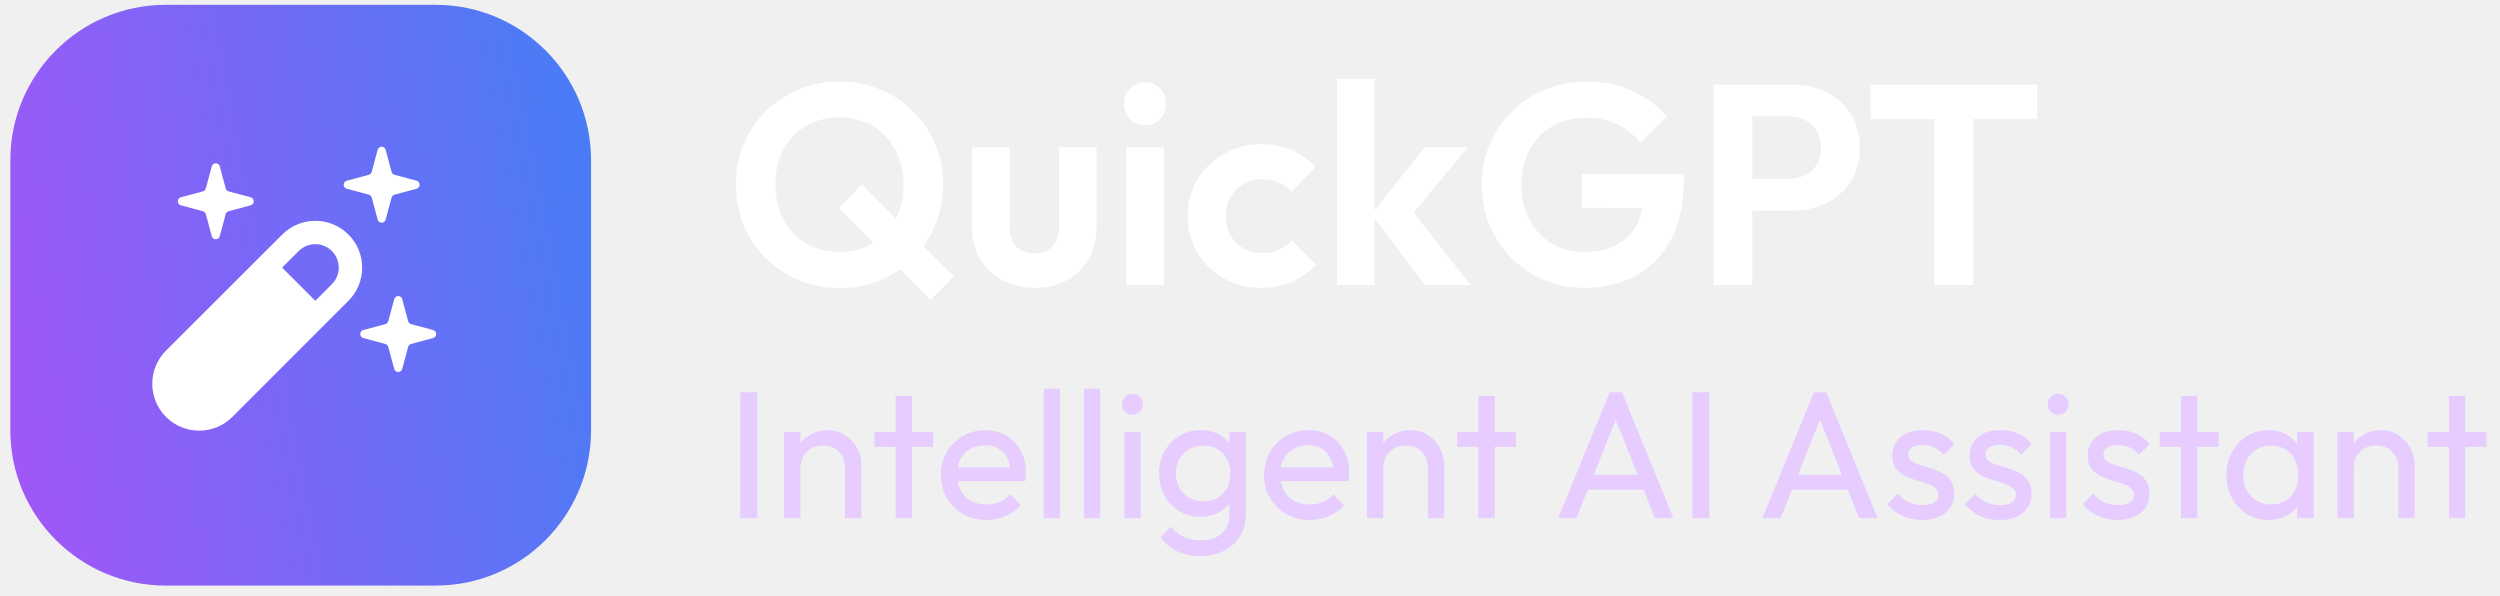
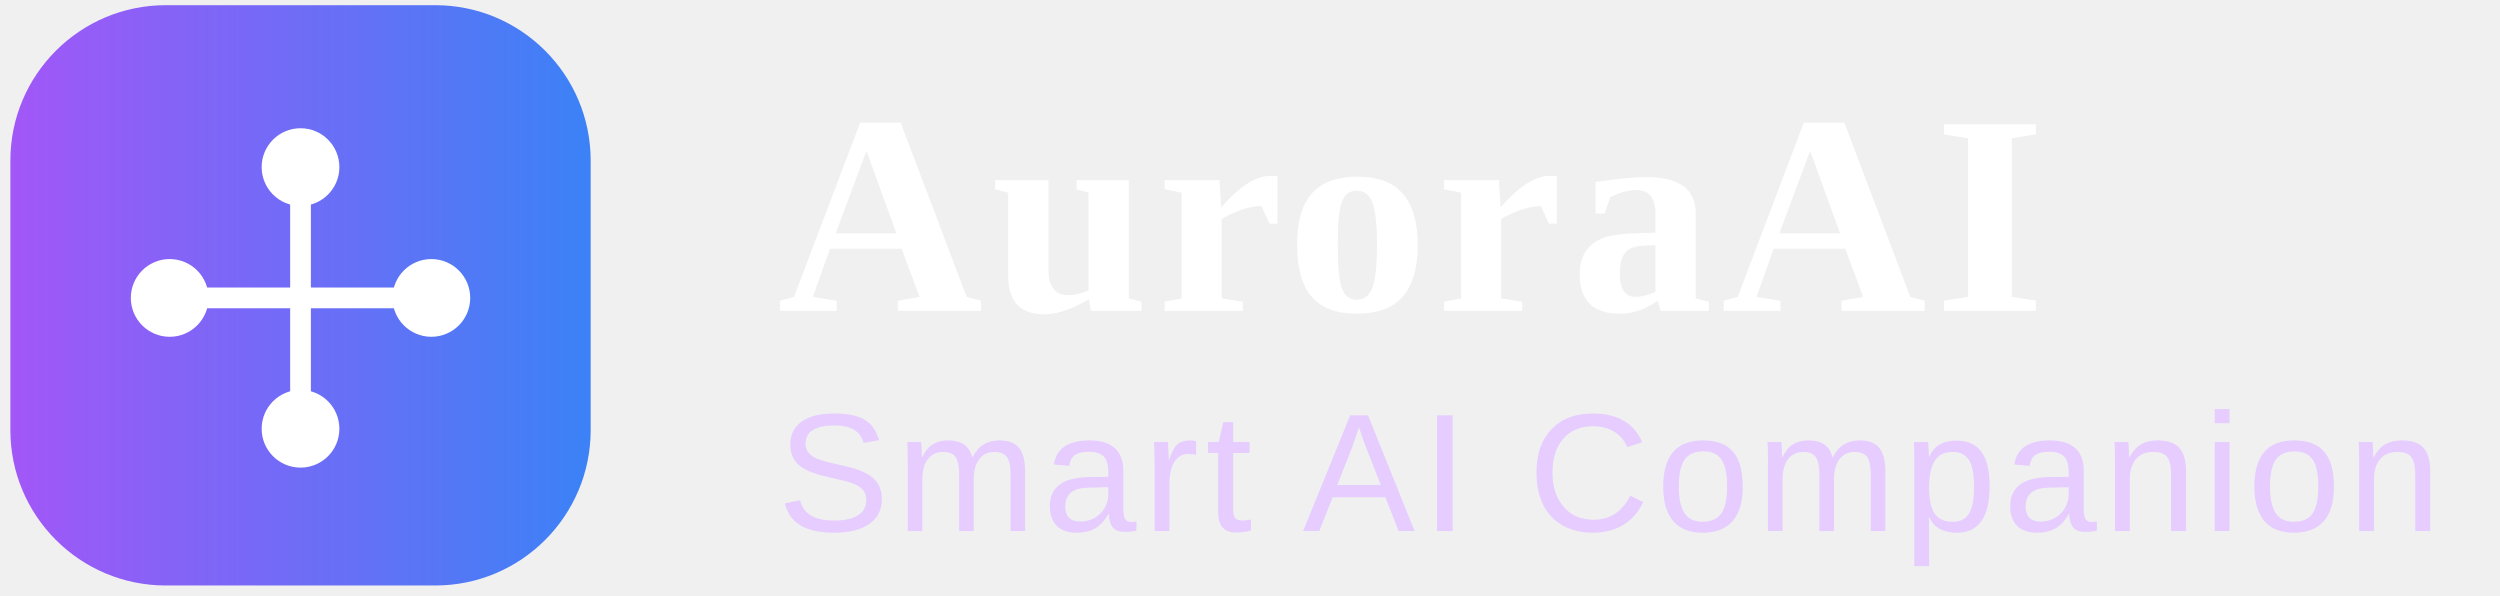
<svg xmlns="http://www.w3.org/2000/svg" width="193" height="46" viewBox="0 0 193 46" fill="none">
-   <path d="M64.844 22.242C63.715 22.242 62.659 22.037 61.676 21.626C60.708 21.215 59.857 20.651 59.124 19.932C58.391 19.199 57.819 18.348 57.408 17.38C57.012 16.397 56.814 15.349 56.814 14.234C56.814 13.119 57.012 12.085 57.408 11.132C57.819 10.164 58.383 9.321 59.102 8.602C59.835 7.869 60.686 7.304 61.654 6.908C62.622 6.497 63.671 6.292 64.8 6.292C65.929 6.292 66.978 6.497 67.946 6.908C68.914 7.304 69.765 7.869 70.498 8.602C71.231 9.321 71.796 10.164 72.192 11.132C72.603 12.1 72.808 13.141 72.808 14.256C72.808 15.371 72.603 16.412 72.192 17.38C71.796 18.348 71.231 19.199 70.498 19.932C69.779 20.651 68.936 21.215 67.968 21.626C67 22.037 65.959 22.242 64.844 22.242ZM71.818 23.144L64.734 16.06L66.538 14.234L73.644 21.34L71.818 23.144ZM64.8 19.448C65.783 19.448 66.641 19.228 67.374 18.788C68.122 18.348 68.701 17.739 69.112 16.962C69.537 16.185 69.75 15.275 69.75 14.234C69.75 13.471 69.625 12.775 69.376 12.144C69.141 11.513 68.804 10.971 68.364 10.516C67.924 10.047 67.403 9.687 66.802 9.438C66.201 9.189 65.533 9.064 64.8 9.064C63.832 9.064 62.974 9.284 62.226 9.724C61.493 10.149 60.913 10.751 60.488 11.528C60.077 12.305 59.872 13.207 59.872 14.234C59.872 15.011 59.989 15.723 60.224 16.368C60.473 17.013 60.811 17.563 61.236 18.018C61.676 18.473 62.197 18.825 62.798 19.074C63.414 19.323 64.081 19.448 64.8 19.448ZM79.855 22.22C78.916 22.22 78.08 22.022 77.347 21.626C76.628 21.23 76.064 20.68 75.653 19.976C75.242 19.272 75.037 18.458 75.037 17.534V11.374H77.941V17.468C77.941 17.908 78.014 18.289 78.161 18.612C78.308 18.92 78.528 19.155 78.821 19.316C79.114 19.477 79.459 19.558 79.855 19.558C80.456 19.558 80.925 19.375 81.263 19.008C81.6 18.641 81.769 18.128 81.769 17.468V11.374H84.651V17.534C84.651 18.473 84.445 19.294 84.035 19.998C83.639 20.702 83.074 21.252 82.341 21.648C81.622 22.029 80.793 22.22 79.855 22.22ZM86.946 22V11.374H89.85V22L86.946 22ZM88.398 9.658C87.929 9.658 87.54 9.504 87.232 9.196C86.924 8.873 86.77 8.477 86.77 8.008C86.77 7.553 86.924 7.165 87.232 6.842C87.54 6.519 87.929 6.358 88.398 6.358C88.882 6.358 89.271 6.519 89.564 6.842C89.872 7.165 90.026 7.553 90.026 8.008C90.026 8.477 89.872 8.873 89.564 9.196C89.271 9.504 88.882 9.658 88.398 9.658ZM97.419 22.22C96.334 22.22 95.358 21.978 94.493 21.494C93.628 21.01 92.946 20.35 92.447 19.514C91.948 18.678 91.699 17.739 91.699 16.698C91.699 15.642 91.948 14.696 92.447 13.86C92.946 13.024 93.628 12.364 94.493 11.88C95.373 11.381 96.348 11.132 97.419 11.132C98.255 11.132 99.025 11.286 99.729 11.594C100.433 11.902 101.042 12.342 101.555 12.914L99.707 14.784C99.428 14.476 99.091 14.241 98.695 14.08C98.314 13.919 97.888 13.838 97.419 13.838C96.891 13.838 96.414 13.963 95.989 14.212C95.578 14.447 95.248 14.777 94.999 15.202C94.764 15.613 94.647 16.104 94.647 16.676C94.647 17.233 94.764 17.732 94.999 18.172C95.248 18.597 95.578 18.935 95.989 19.184C96.414 19.419 96.891 19.536 97.419 19.536C97.903 19.536 98.336 19.455 98.717 19.294C99.113 19.118 99.45 18.869 99.729 18.546L101.599 20.416C101.056 21.003 100.433 21.45 99.729 21.758C99.025 22.066 98.255 22.22 97.419 22.22ZM110.007 22L105.893 16.522L109.985 11.374H113.307L108.511 17.182L108.621 15.774L113.527 22H110.007ZM103.231 22V6.094H106.113V22H103.231ZM122.312 22.22C121.212 22.22 120.178 22.022 119.21 21.626C118.257 21.215 117.413 20.643 116.68 19.91C115.961 19.177 115.397 18.333 114.986 17.38C114.59 16.412 114.392 15.371 114.392 14.256C114.392 13.127 114.597 12.085 115.008 11.132C115.419 10.164 115.991 9.321 116.724 8.602C117.457 7.869 118.315 7.304 119.298 6.908C120.281 6.497 121.344 6.292 122.488 6.292C123.764 6.292 124.937 6.534 126.008 7.018C127.079 7.487 127.966 8.155 128.67 9.02L126.646 11.044C126.162 10.413 125.561 9.929 124.842 9.592C124.123 9.255 123.331 9.086 122.466 9.086C121.483 9.086 120.611 9.306 119.848 9.746C119.1 10.171 118.513 10.773 118.088 11.55C117.663 12.313 117.45 13.207 117.45 14.234C117.45 15.261 117.655 16.17 118.066 16.962C118.491 17.739 119.063 18.348 119.782 18.788C120.515 19.228 121.351 19.448 122.29 19.448C123.258 19.448 124.087 19.272 124.776 18.92C125.465 18.553 125.993 18.025 126.36 17.336C126.727 16.632 126.91 15.774 126.91 14.762L128.868 16.104L122.114 16.038V13.442H129.99V13.86C129.99 15.708 129.66 17.255 129 18.502C128.34 19.734 127.431 20.665 126.272 21.296C125.128 21.912 123.808 22.22 122.312 22.22ZM134.485 16.258V13.816L138.071 13.816C138.541 13.816 138.966 13.721 139.347 13.53C139.729 13.339 140.029 13.068 140.249 12.716C140.469 12.349 140.579 11.909 140.579 11.396C140.579 10.897 140.469 10.465 140.249 10.098C140.029 9.731 139.729 9.453 139.347 9.262C138.966 9.071 138.541 8.976 138.071 8.976L134.485 8.976V6.534H138.379C139.362 6.534 140.242 6.732 141.019 7.128C141.811 7.524 142.435 8.089 142.889 8.822C143.344 9.541 143.571 10.399 143.571 11.396C143.571 12.393 143.344 13.259 142.889 13.992C142.435 14.711 141.811 15.268 141.019 15.664C140.242 16.06 139.362 16.258 138.379 16.258H134.485ZM132.285 22V6.534H135.277V22H132.285ZM149.326 22V6.864H152.34V22L149.326 22ZM144.398 9.196V6.534H157.268V9.196H144.398Z" fill="white" />
-   <path d="M57.148 40V30.284H58.464V40H57.148ZM65.237 40V36.122C65.237 35.618 65.079 35.203 64.761 34.876C64.444 34.549 64.033 34.386 63.529 34.386C63.193 34.386 62.895 34.461 62.633 34.61C62.372 34.759 62.167 34.965 62.017 35.226C61.868 35.487 61.793 35.786 61.793 36.122L61.275 35.828C61.275 35.324 61.387 34.876 61.611 34.484C61.835 34.092 62.148 33.784 62.549 33.56C62.951 33.327 63.403 33.21 63.907 33.21C64.411 33.21 64.855 33.336 65.237 33.588C65.629 33.84 65.937 34.171 66.161 34.582C66.385 34.983 66.497 35.413 66.497 35.87V40H65.237ZM60.533 40V33.35H61.793V40H60.533ZM69.143 40V30.564H70.403V40H69.143ZM67.505 34.498V33.35H72.041V34.498H67.505ZM76.15 40.14C75.488 40.14 74.891 39.991 74.359 39.692C73.826 39.384 73.406 38.969 73.099 38.446C72.79 37.923 72.636 37.331 72.636 36.668C72.636 36.015 72.786 35.427 73.085 34.904C73.392 34.381 73.803 33.971 74.317 33.672C74.839 33.364 75.422 33.21 76.067 33.21C76.683 33.21 77.224 33.35 77.691 33.63C78.166 33.91 78.535 34.297 78.796 34.792C79.067 35.287 79.203 35.847 79.203 36.472C79.203 36.565 79.198 36.668 79.189 36.78C79.179 36.883 79.16 37.004 79.132 37.144H73.519V36.094H78.46L77.999 36.5C77.999 36.052 77.919 35.674 77.76 35.366C77.602 35.049 77.378 34.806 77.088 34.638C76.799 34.461 76.449 34.372 76.038 34.372C75.609 34.372 75.231 34.465 74.904 34.652C74.578 34.839 74.326 35.1 74.148 35.436C73.971 35.772 73.882 36.169 73.882 36.626C73.882 37.093 73.976 37.503 74.162 37.858C74.349 38.203 74.615 38.474 74.96 38.67C75.306 38.857 75.703 38.95 76.15 38.95C76.524 38.95 76.865 38.885 77.172 38.754C77.49 38.623 77.76 38.427 77.984 38.166L78.796 38.992C78.479 39.365 78.087 39.65 77.621 39.846C77.163 40.042 76.673 40.14 76.15 40.14ZM80.576 40V30.004H81.836V40H80.576ZM83.68 40V30.004H84.94V40H83.68ZM86.797 40V33.35H88.057V40H86.797ZM87.427 32.02C87.194 32.02 87.003 31.945 86.853 31.796C86.704 31.637 86.629 31.441 86.629 31.208C86.629 30.984 86.704 30.797 86.853 30.648C87.003 30.489 87.194 30.41 87.427 30.41C87.661 30.41 87.852 30.489 88.001 30.648C88.151 30.797 88.225 30.984 88.225 31.208C88.225 31.441 88.151 31.637 88.001 31.796C87.852 31.945 87.661 32.02 87.427 32.02ZM92.672 42.926C91.991 42.926 91.384 42.8 90.852 42.548C90.33 42.296 89.91 41.941 89.592 41.484L90.404 40.658C90.675 41.003 90.997 41.265 91.37 41.442C91.744 41.629 92.187 41.722 92.7 41.722C93.382 41.722 93.918 41.54 94.31 41.176C94.712 40.821 94.912 40.341 94.912 39.734V38.082L95.136 36.584L94.912 35.1V33.35H96.172V39.734C96.172 40.369 96.023 40.924 95.724 41.4C95.435 41.876 95.024 42.249 94.492 42.52C93.97 42.791 93.363 42.926 92.672 42.926ZM92.672 39.888C92.066 39.888 91.52 39.743 91.034 39.454C90.558 39.165 90.18 38.768 89.9 38.264C89.62 37.751 89.48 37.177 89.48 36.542C89.48 35.907 89.62 35.343 89.9 34.848C90.18 34.344 90.558 33.947 91.034 33.658C91.52 33.359 92.066 33.21 92.672 33.21C93.195 33.21 93.657 33.313 94.058 33.518C94.46 33.723 94.777 34.013 95.01 34.386C95.253 34.75 95.384 35.179 95.402 35.674V37.438C95.374 37.923 95.239 38.353 94.996 38.726C94.763 39.09 94.446 39.375 94.044 39.58C93.643 39.785 93.186 39.888 92.672 39.888ZM92.924 38.698C93.335 38.698 93.694 38.609 94.002 38.432C94.32 38.255 94.562 38.007 94.73 37.69C94.898 37.363 94.982 36.985 94.982 36.556C94.982 36.127 94.894 35.753 94.716 35.436C94.548 35.109 94.31 34.857 94.002 34.68C93.694 34.493 93.33 34.4 92.91 34.4C92.49 34.4 92.122 34.493 91.804 34.68C91.487 34.857 91.235 35.109 91.048 35.436C90.871 35.753 90.782 36.122 90.782 36.542C90.782 36.962 90.871 37.335 91.048 37.662C91.235 37.989 91.487 38.245 91.804 38.432C92.131 38.609 92.504 38.698 92.924 38.698ZM101.102 40.14C100.439 40.14 99.842 39.991 99.31 39.692C98.778 39.384 98.358 38.969 98.05 38.446C97.742 37.923 97.588 37.331 97.588 36.668C97.588 36.015 97.737 35.427 98.036 34.904C98.344 34.381 98.754 33.971 99.268 33.672C99.79 33.364 100.374 33.21 101.018 33.21C101.634 33.21 102.175 33.35 102.642 33.63C103.118 33.91 103.486 34.297 103.748 34.792C104.018 35.287 104.154 35.847 104.154 36.472C104.154 36.565 104.149 36.668 104.14 36.78C104.13 36.883 104.112 37.004 104.084 37.144H98.47V36.094H103.412L102.95 36.5C102.95 36.052 102.87 35.674 102.712 35.366C102.553 35.049 102.329 34.806 102.04 34.638C101.75 34.461 101.4 34.372 100.99 34.372C100.56 34.372 100.182 34.465 99.856 34.652C99.529 34.839 99.277 35.1 99.1 35.436C98.922 35.772 98.834 36.169 98.834 36.626C98.834 37.093 98.927 37.503 99.114 37.858C99.3 38.203 99.566 38.474 99.912 38.67C100.257 38.857 100.654 38.95 101.102 38.95C101.475 38.95 101.816 38.885 102.124 38.754C102.441 38.623 102.712 38.427 102.936 38.166L103.748 38.992C103.43 39.365 103.038 39.65 102.572 39.846C102.114 40.042 101.624 40.14 101.102 40.14ZM110.232 40V36.122C110.232 35.618 110.073 35.203 109.756 34.876C109.438 34.549 109.028 34.386 108.524 34.386C108.188 34.386 107.889 34.461 107.628 34.61C107.366 34.759 107.161 34.965 107.012 35.226C106.862 35.487 106.788 35.786 106.788 36.122L106.27 35.828C106.27 35.324 106.382 34.876 106.606 34.484C106.83 34.092 107.142 33.784 107.544 33.56C107.945 33.327 108.398 33.21 108.902 33.21C109.406 33.21 109.849 33.336 110.232 33.588C110.624 33.84 110.932 34.171 111.156 34.582C111.38 34.983 111.492 35.413 111.492 35.87V40H110.232ZM105.528 40V33.35H106.788V40H105.528ZM114.137 40V30.564H115.397V40H114.137ZM112.499 34.498V33.35H117.035V34.498H112.499ZM120.295 40L124.271 30.284H125.223L129.185 40H127.757L124.495 31.782H124.985L121.695 40H120.295ZM122.185 37.802V36.654H127.295V37.802H122.185ZM130.648 40V30.284H131.964V40H130.648ZM136.059 40L140.035 30.284H140.987L144.949 40H143.521L140.259 31.782H140.749L137.459 40H136.059ZM137.949 37.802V36.654H143.059V37.802H137.949ZM148.411 40.14C148.038 40.14 147.683 40.093 147.347 40C147.02 39.897 146.717 39.757 146.437 39.58C146.157 39.393 145.914 39.174 145.709 38.922L146.521 38.11C146.764 38.409 147.044 38.633 147.361 38.782C147.678 38.922 148.033 38.992 148.425 38.992C148.817 38.992 149.12 38.927 149.335 38.796C149.55 38.656 149.657 38.465 149.657 38.222C149.657 37.979 149.568 37.793 149.391 37.662C149.223 37.522 149.004 37.41 148.733 37.326C148.462 37.233 148.173 37.144 147.865 37.06C147.566 36.967 147.282 36.85 147.011 36.71C146.74 36.57 146.516 36.379 146.339 36.136C146.171 35.893 146.087 35.571 146.087 35.17C146.087 34.769 146.185 34.423 146.381 34.134C146.577 33.835 146.848 33.607 147.193 33.448C147.548 33.289 147.972 33.21 148.467 33.21C148.99 33.21 149.452 33.303 149.853 33.49C150.264 33.667 150.6 33.938 150.861 34.302L150.049 35.114C149.862 34.871 149.629 34.685 149.349 34.554C149.078 34.423 148.77 34.358 148.425 34.358C148.061 34.358 147.781 34.423 147.585 34.554C147.398 34.675 147.305 34.848 147.305 35.072C147.305 35.296 147.389 35.469 147.557 35.59C147.725 35.711 147.944 35.814 148.215 35.898C148.495 35.982 148.784 36.071 149.083 36.164C149.382 36.248 149.666 36.365 149.937 36.514C150.208 36.663 150.427 36.864 150.595 37.116C150.772 37.368 150.861 37.699 150.861 38.11C150.861 38.735 150.637 39.23 150.189 39.594C149.75 39.958 149.158 40.14 148.411 40.14ZM154.386 40.14C154.012 40.14 153.658 40.093 153.322 40C152.995 39.897 152.692 39.757 152.412 39.58C152.132 39.393 151.889 39.174 151.684 38.922L152.496 38.11C152.738 38.409 153.018 38.633 153.336 38.782C153.653 38.922 154.008 38.992 154.4 38.992C154.792 38.992 155.095 38.927 155.31 38.796C155.524 38.656 155.632 38.465 155.632 38.222C155.632 37.979 155.543 37.793 155.366 37.662C155.198 37.522 154.978 37.41 154.708 37.326C154.437 37.233 154.148 37.144 153.84 37.06C153.541 36.967 153.256 36.85 152.986 36.71C152.715 36.57 152.491 36.379 152.314 36.136C152.146 35.893 152.062 35.571 152.062 35.17C152.062 34.769 152.16 34.423 152.356 34.134C152.552 33.835 152.822 33.607 153.168 33.448C153.522 33.289 153.947 33.21 154.442 33.21C154.964 33.21 155.426 33.303 155.828 33.49C156.238 33.667 156.574 33.938 156.836 34.302L156.024 35.114C155.837 34.871 155.604 34.685 155.324 34.554C155.053 34.423 154.745 34.358 154.4 34.358C154.036 34.358 153.756 34.423 153.56 34.554C153.373 34.675 153.28 34.848 153.28 35.072C153.28 35.296 153.364 35.469 153.532 35.59C153.7 35.711 153.919 35.814 154.19 35.898C154.47 35.982 154.759 36.071 155.058 36.164C155.356 36.248 155.641 36.365 155.912 36.514C156.182 36.663 156.402 36.864 156.57 37.116C156.747 37.368 156.836 37.699 156.836 38.11C156.836 38.735 156.612 39.23 156.164 39.594C155.725 39.958 155.132 40.14 154.386 40.14ZM158.26 40V33.35H159.52V40H158.26ZM158.89 32.02C158.657 32.02 158.466 31.945 158.316 31.796C158.167 31.637 158.092 31.441 158.092 31.208C158.092 30.984 158.167 30.797 158.316 30.648C158.466 30.489 158.657 30.41 158.89 30.41C159.124 30.41 159.315 30.489 159.464 30.648C159.614 30.797 159.688 30.984 159.688 31.208C159.688 31.441 159.614 31.637 159.464 31.796C159.315 31.945 159.124 32.02 158.89 32.02ZM163.491 40.14C163.118 40.14 162.763 40.093 162.427 40C162.1 39.897 161.797 39.757 161.517 39.58C161.237 39.393 160.994 39.174 160.789 38.922L161.601 38.11C161.844 38.409 162.124 38.633 162.441 38.782C162.758 38.922 163.113 38.992 163.505 38.992C163.897 38.992 164.2 38.927 164.415 38.796C164.63 38.656 164.737 38.465 164.737 38.222C164.737 37.979 164.648 37.793 164.471 37.662C164.303 37.522 164.084 37.41 163.813 37.326C163.542 37.233 163.253 37.144 162.945 37.06C162.646 36.967 162.362 36.85 162.091 36.71C161.82 36.57 161.596 36.379 161.419 36.136C161.251 35.893 161.167 35.571 161.167 35.17C161.167 34.769 161.265 34.423 161.461 34.134C161.657 33.835 161.928 33.607 162.273 33.448C162.628 33.289 163.052 33.21 163.547 33.21C164.07 33.21 164.532 33.303 164.933 33.49C165.344 33.667 165.68 33.938 165.941 34.302L165.129 35.114C164.942 34.871 164.709 34.685 164.429 34.554C164.158 34.423 163.85 34.358 163.505 34.358C163.141 34.358 162.861 34.423 162.665 34.554C162.478 34.675 162.385 34.848 162.385 35.072C162.385 35.296 162.469 35.469 162.637 35.59C162.805 35.711 163.024 35.814 163.295 35.898C163.575 35.982 163.864 36.071 164.163 36.164C164.462 36.248 164.746 36.365 165.017 36.514C165.288 36.663 165.507 36.864 165.675 37.116C165.852 37.368 165.941 37.699 165.941 38.11C165.941 38.735 165.717 39.23 165.269 39.594C164.83 39.958 164.238 40.14 163.491 40.14ZM168.374 40V30.564H169.634V40H168.374ZM166.736 34.498V33.35H171.272V34.498H166.736ZM175.129 40.14C174.522 40.14 173.972 39.991 173.477 39.692C172.982 39.384 172.59 38.969 172.301 38.446C172.021 37.923 171.881 37.335 171.881 36.682C171.881 36.029 172.021 35.441 172.301 34.918C172.59 34.395 172.978 33.98 173.463 33.672C173.958 33.364 174.513 33.21 175.129 33.21C175.633 33.21 176.081 33.317 176.473 33.532C176.874 33.737 177.196 34.027 177.439 34.4C177.682 34.764 177.817 35.189 177.845 35.674V37.676C177.817 38.152 177.682 38.577 177.439 38.95C177.206 39.323 176.888 39.617 176.487 39.832C176.095 40.037 175.642 40.14 175.129 40.14ZM175.339 38.95C175.964 38.95 176.468 38.74 176.851 38.32C177.234 37.891 177.425 37.345 177.425 36.682C177.425 36.225 177.336 35.828 177.159 35.492C176.991 35.147 176.748 34.881 176.431 34.694C176.114 34.498 175.745 34.4 175.325 34.4C174.905 34.4 174.532 34.498 174.205 34.694C173.888 34.89 173.636 35.161 173.449 35.506C173.272 35.842 173.183 36.229 173.183 36.668C173.183 37.116 173.272 37.513 173.449 37.858C173.636 38.194 173.892 38.46 174.219 38.656C174.546 38.852 174.919 38.95 175.339 38.95ZM177.341 40V38.208L177.579 36.584L177.341 34.974V33.35H178.615V40H177.341ZM185.153 40V36.122C185.153 35.618 184.995 35.203 184.677 34.876C184.36 34.549 183.949 34.386 183.445 34.386C183.109 34.386 182.811 34.461 182.549 34.61C182.288 34.759 182.083 34.965 181.933 35.226C181.784 35.487 181.709 35.786 181.709 36.122L181.191 35.828C181.191 35.324 181.303 34.876 181.527 34.484C181.751 34.092 182.064 33.784 182.465 33.56C182.867 33.327 183.319 33.21 183.823 33.21C184.327 33.21 184.771 33.336 185.153 33.588C185.545 33.84 185.853 34.171 186.077 34.582C186.301 34.983 186.413 35.413 186.413 35.87V40H185.153ZM180.449 40V33.35H181.709V40H180.449ZM189.059 40V30.564H190.319V40H189.059ZM187.421 34.498V33.35H191.957V34.498H187.421Z" fill="#E6CCFF" />
-   <rect x="0.797" y="0.373" width="44.833" height="44.833" rx="12" fill="url(#paint0_linear_8961_4661)" />
-   <path fill-rule="evenodd" clip-rule="evenodd" d="M17.936 32.186L26.901 23.218C28.315 21.804 28.312 19.511 26.894 18.101C25.482 16.696 23.201 16.698 21.792 18.105L12.818 27.065C11.402 28.478 11.402 30.772 12.816 32.187C14.23 33.6 16.523 33.6 17.936 32.186ZM21.779 20.661L24.34 23.222L25.621 21.941C26.328 21.234 26.328 20.087 25.621 19.38C24.914 18.673 23.767 18.673 23.06 19.38L21.779 20.661Z" fill="white" />
-   <path d="M16.348 12.846C16.433 12.53 16.881 12.53 16.966 12.846L17.424 14.547C17.454 14.657 17.54 14.743 17.65 14.773L19.351 15.231C19.666 15.316 19.666 15.764 19.351 15.849L17.65 16.307C17.54 16.337 17.454 16.423 17.424 16.533L16.966 18.233C16.881 18.549 16.433 18.549 16.348 18.233L15.89 16.533C15.86 16.423 15.774 16.337 15.664 16.307L13.963 15.849C13.648 15.764 13.648 15.316 13.963 15.231L15.664 14.773C15.774 14.743 15.86 14.657 15.89 14.547L16.348 12.846Z" fill="white" />
-   <path d="M29.154 11.567C29.24 11.251 29.688 11.251 29.773 11.567L30.231 13.268C30.26 13.378 30.346 13.464 30.457 13.493L32.157 13.951C32.473 14.036 32.473 14.485 32.157 14.57L30.457 15.027C30.346 15.057 30.26 15.143 30.231 15.254L29.773 16.954C29.688 17.27 29.24 17.27 29.154 16.954L28.697 15.254C28.667 15.143 28.581 15.057 28.471 15.027L26.77 14.57C26.454 14.485 26.454 14.036 26.77 13.951L28.471 13.493C28.581 13.464 28.667 13.378 28.697 13.268L29.154 11.567Z" fill="white" />
-   <path d="M30.434 23.094C30.519 22.778 30.967 22.778 31.052 23.094L31.51 24.795C31.54 24.905 31.626 24.991 31.736 25.021L33.437 25.479C33.752 25.564 33.752 26.012 33.437 26.097L31.736 26.555C31.626 26.584 31.54 26.671 31.51 26.781L31.052 28.481C30.967 28.797 30.519 28.797 30.434 28.481L29.976 26.781C29.946 26.671 29.86 26.584 29.75 26.555L28.049 26.097C27.733 26.012 27.733 25.564 28.049 25.479L29.75 25.021C29.86 24.991 29.946 24.905 29.976 24.795L30.434 23.094Z" fill="white" />
  <defs>
-     <linearGradient id="paint0_linear_8961_4661" x1="51.607" y1="16.812" x2="-2.192" y2="27.273" gradientUnits="userSpaceOnUse">
-       <stop stop-color="#4080F6" />
-       <stop offset="1" stop-color="#A356F7" />
+     <linearGradient id="logoGradient" x1="0" y1="0" x2="44.8" y2="0" gradientUnits="userSpaceOnUse">
+       <stop stop-color="#a456f7" />
+       <stop offset="1" stop-color="#3d81f6" />
    </linearGradient>
  </defs>
+   <rect x="0.8" y="0.4" width="44.8" height="44.8" rx="12" fill="url(#logoGradient)" />
+   <g transform="translate(0.8,0.4)">
+     <line x1="22.4" y1="12.5" x2="22.4" y2="32.7" stroke="white" stroke-width="1.6" stroke-linecap="round" />
+     <line x1="12.3" y1="22.6" x2="32.5" y2="22.6" stroke="white" stroke-width="1.6" stroke-linecap="round" />
+     <circle cx="22.4" cy="12.5" r="3" fill="white" />
+     <circle cx="22.4" cy="32.7" r="3" fill="white" />
+     <circle cx="12.3" cy="22.6" r="3" fill="white" />
+     <circle cx="32.5" cy="22.6" r="3" fill="white" />
+   </g>
+   <text x="60" y="24" font-size="22" font-family="Georgia, 'Times New Roman', serif" font-weight="600" fill="white" letter-spacing="0.6">AuroraAI</text>
+   <text x="60" y="41" font-size="13" font-family="Arial, sans-serif" fill="#E6CCFF" letter-spacing="0.5">Smart AI Companion</text>
</svg>
